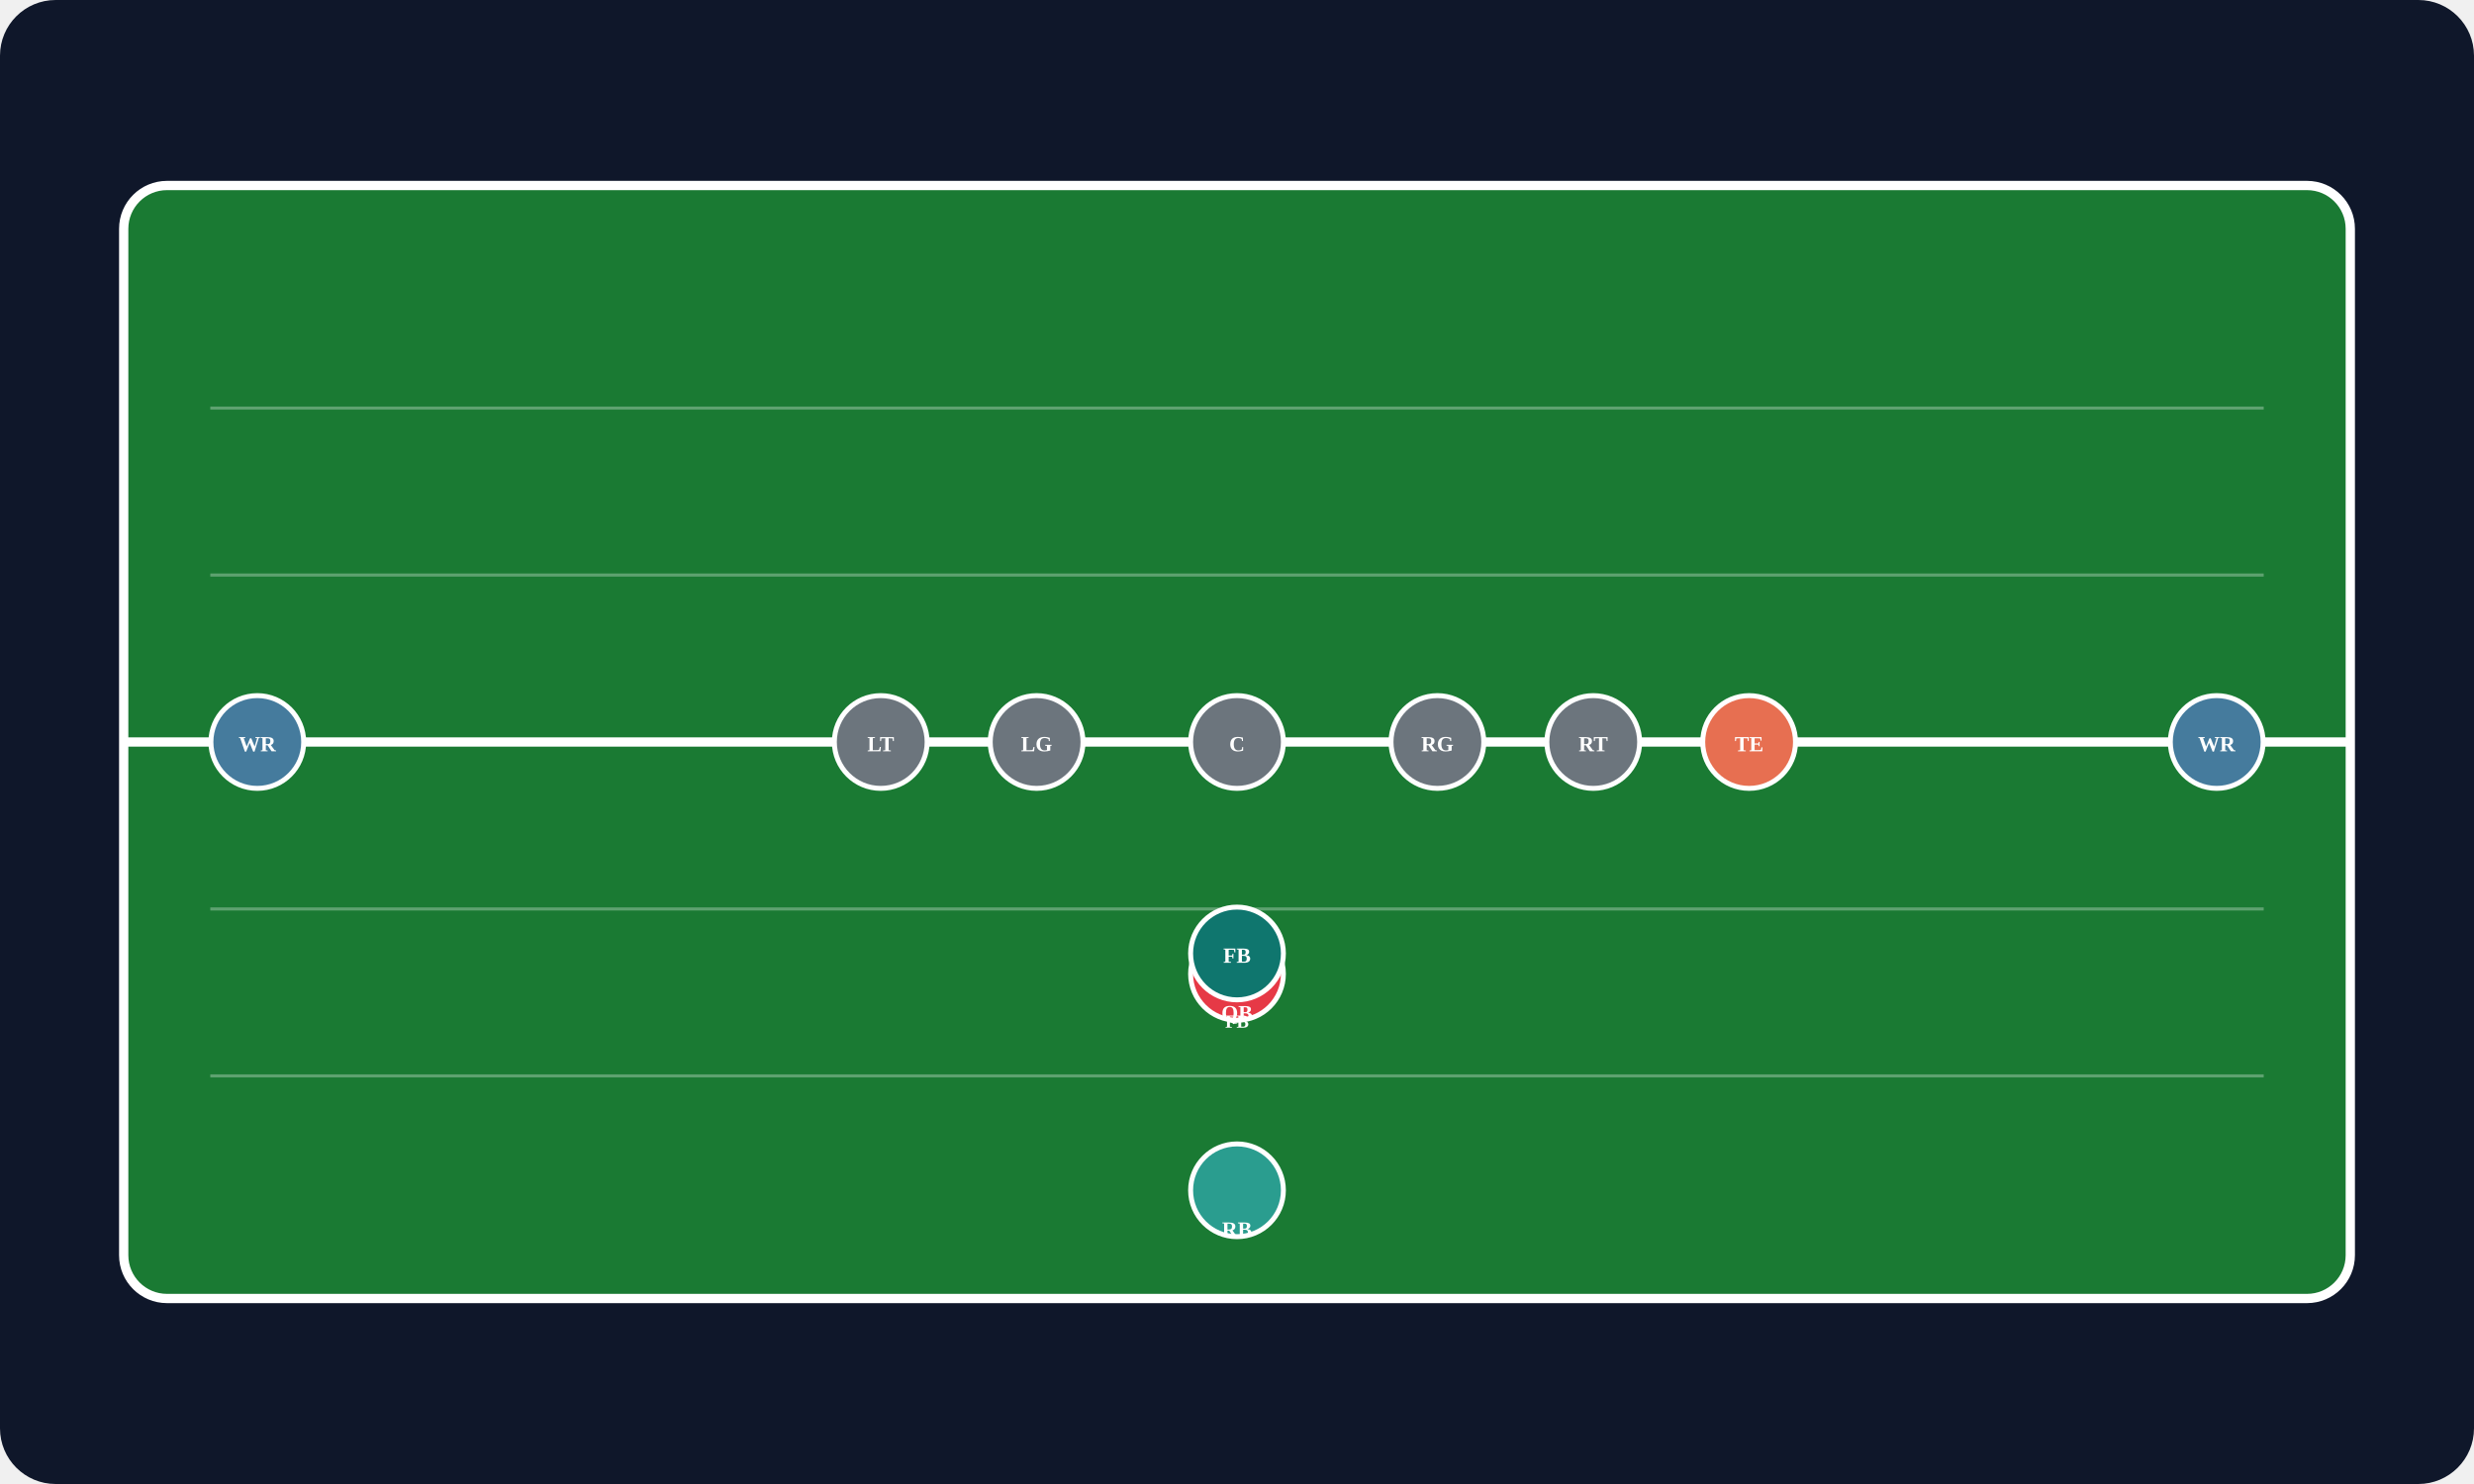
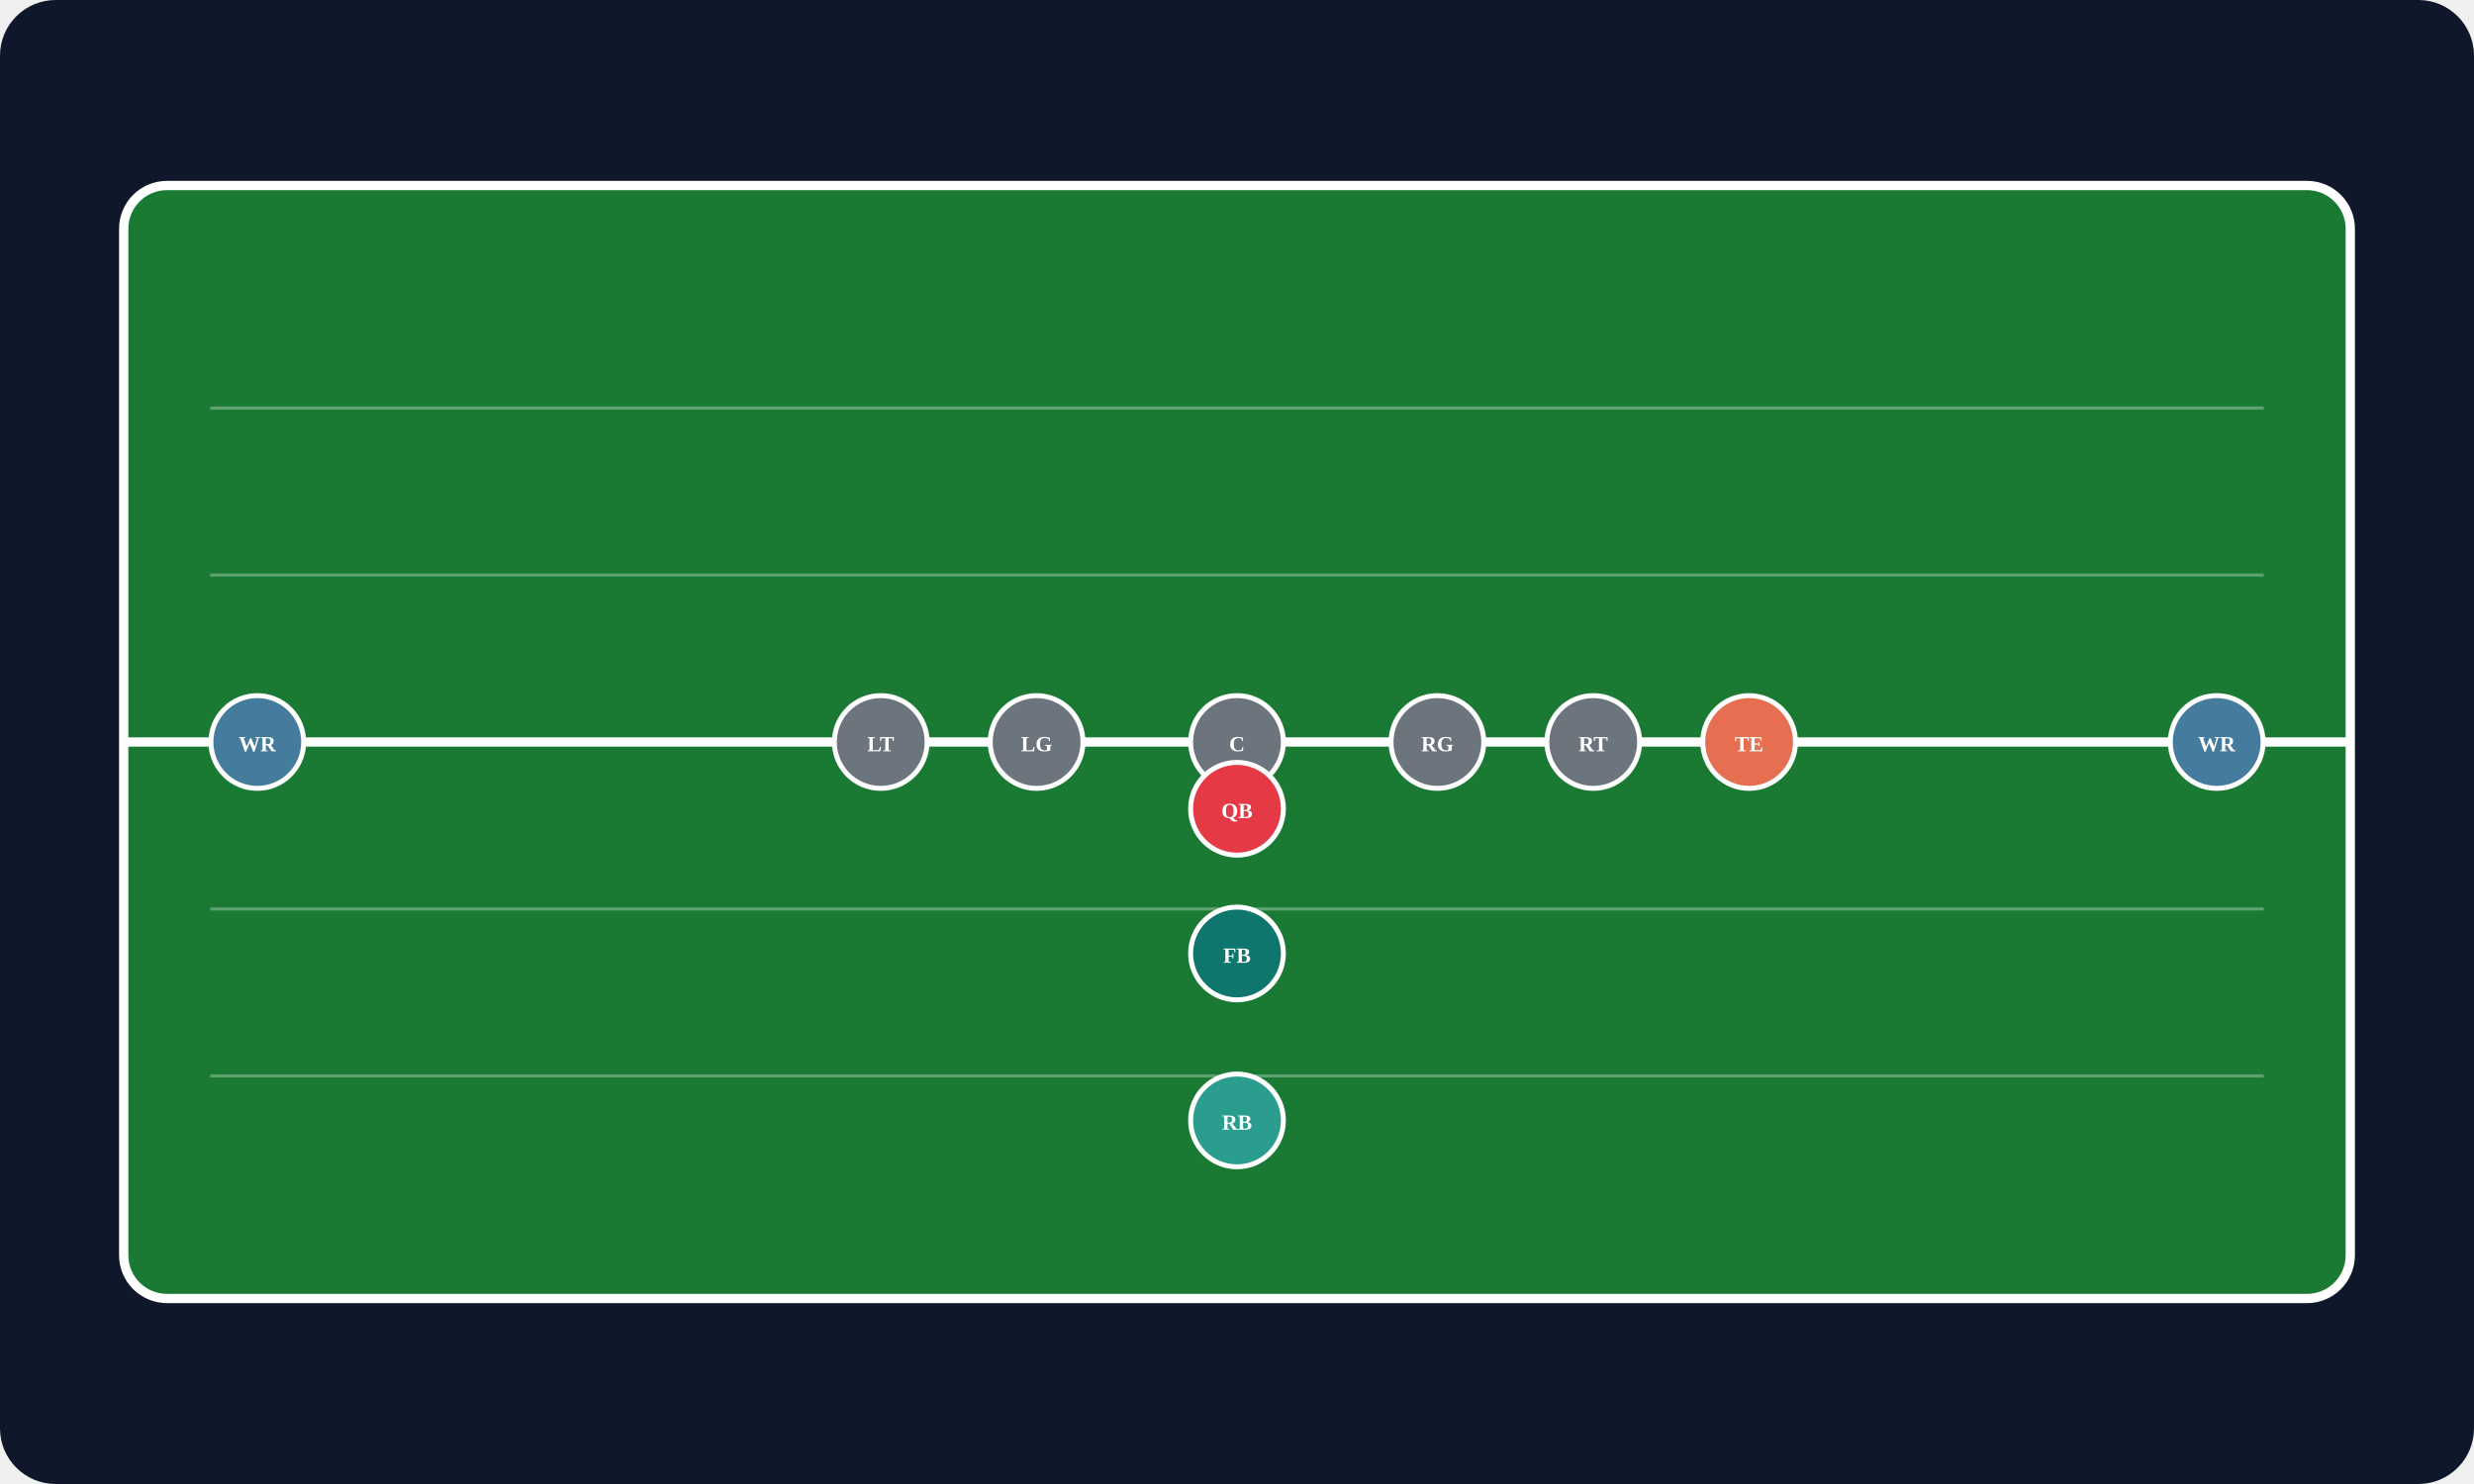
<svg xmlns="http://www.w3.org/2000/svg" width="800" height="480" viewBox="0 0 800 480">
  <rect width="800" height="480" rx="18" fill="#0f172a" />
  <rect x="40" y="60" width="720" height="360" rx="14" fill="#1a7a33" stroke="white" stroke-width="3" />
  <line x1="68" y1="132.0" x2="732" y2="132.0" stroke="white" stroke-opacity="0.3" stroke-width="1" />
  <line x1="68" y1="186.0" x2="732" y2="186.0" stroke="white" stroke-opacity="0.3" stroke-width="1" />
  <line x1="68" y1="294.0" x2="732" y2="294.0" stroke="white" stroke-opacity="0.3" stroke-width="1" />
  <line x1="68" y1="348.0" x2="732" y2="348.0" stroke="white" stroke-opacity="0.3" stroke-width="1" />
  <line x1="40" y1="240" x2="760" y2="240" stroke="white" stroke-width="3" />
  <ellipse cx="400.0" cy="240" rx="8" ry="4.5" fill="#7c3a09" stroke="white" stroke-width="1" />
  <circle cx="284.8" cy="240.0" r="15" fill="#6c757d" stroke="white" stroke-width="1.6" />
  <text x="284.8" y="243.0" text-anchor="middle" font-size="7" font-weight="900" fill="white">LT</text>
  <circle cx="335.2" cy="240.0" r="15" fill="#6c757d" stroke="white" stroke-width="1.6" />
  <text x="335.2" y="243.0" text-anchor="middle" font-size="7" font-weight="900" fill="white">LG</text>
  <circle cx="400.0" cy="240.0" r="15" fill="#6c757d" stroke="white" stroke-width="1.6" />
  <text x="400.0" y="243.0" text-anchor="middle" font-size="7" font-weight="900" fill="white">C</text>
  <circle cx="464.8" cy="240.0" r="15" fill="#6c757d" stroke="white" stroke-width="1.6" />
  <text x="464.8" y="243.0" text-anchor="middle" font-size="7" font-weight="900" fill="white">RG</text>
  <circle cx="515.2" cy="240.0" r="15" fill="#6c757d" stroke="white" stroke-width="1.6" />
  <text x="515.2" y="243.0" text-anchor="middle" font-size="7" font-weight="900" fill="white">RT</text>
  <circle cx="565.6" cy="240.0" r="15" fill="#e76f51" stroke="white" stroke-width="1.6" />
  <text x="565.6" y="243.0" text-anchor="middle" font-size="7" font-weight="900" fill="white">TE</text>
  <circle cx="83.2" cy="240.0" r="15" fill="#457b9d" stroke="white" stroke-width="1.6" />
  <text x="83.2" y="243.0" text-anchor="middle" font-size="7" font-weight="900" fill="white">WR</text>
  <circle cx="716.8" cy="240.0" r="15" fill="#457b9d" stroke="white" stroke-width="1.6" />
  <text x="716.8" y="243.0" text-anchor="middle" font-size="7" font-weight="900" fill="white">WR</text>
-   <circle cx="400.0" cy="315" r="15" fill="#e63946" stroke="white" stroke-width="1.6" />
-   <text x="400.0" y="330" text-anchor="middle" font-size="7" font-weight="900" fill="white">QB</text>
+   <circle cx="400.0" cy="261.6" r="15" fill="#e63946" stroke="white" stroke-width="1.6" />
+   <text x="400.0" y="264.6" text-anchor="middle" font-size="7" font-weight="900" fill="white">QB</text>
  <circle cx="400.0" cy="308.4" r="15" fill="#0f766e" stroke="white" stroke-width="1.6" />
  <text x="400.0" y="311.4" text-anchor="middle" font-size="7" font-weight="900" fill="white">FB</text>
-   <text x="400.0" y="332.4" text-anchor="middle" font-size="6" font-weight="800" fill="white">FB</text>
-   <circle cx="400.0" cy="385" r="15" fill="#2a9d8f" stroke="white" stroke-width="1.6" />
-   <text x="400.0" y="400" text-anchor="middle" font-size="7" font-weight="900" fill="white">RB</text>
+   <circle cx="400.0" cy="362.4" r="15" fill="#2a9d8f" stroke="white" stroke-width="1.6" />
+   <text x="400.0" y="365.4" text-anchor="middle" font-size="7" font-weight="900" fill="white">RB</text>
</svg>
